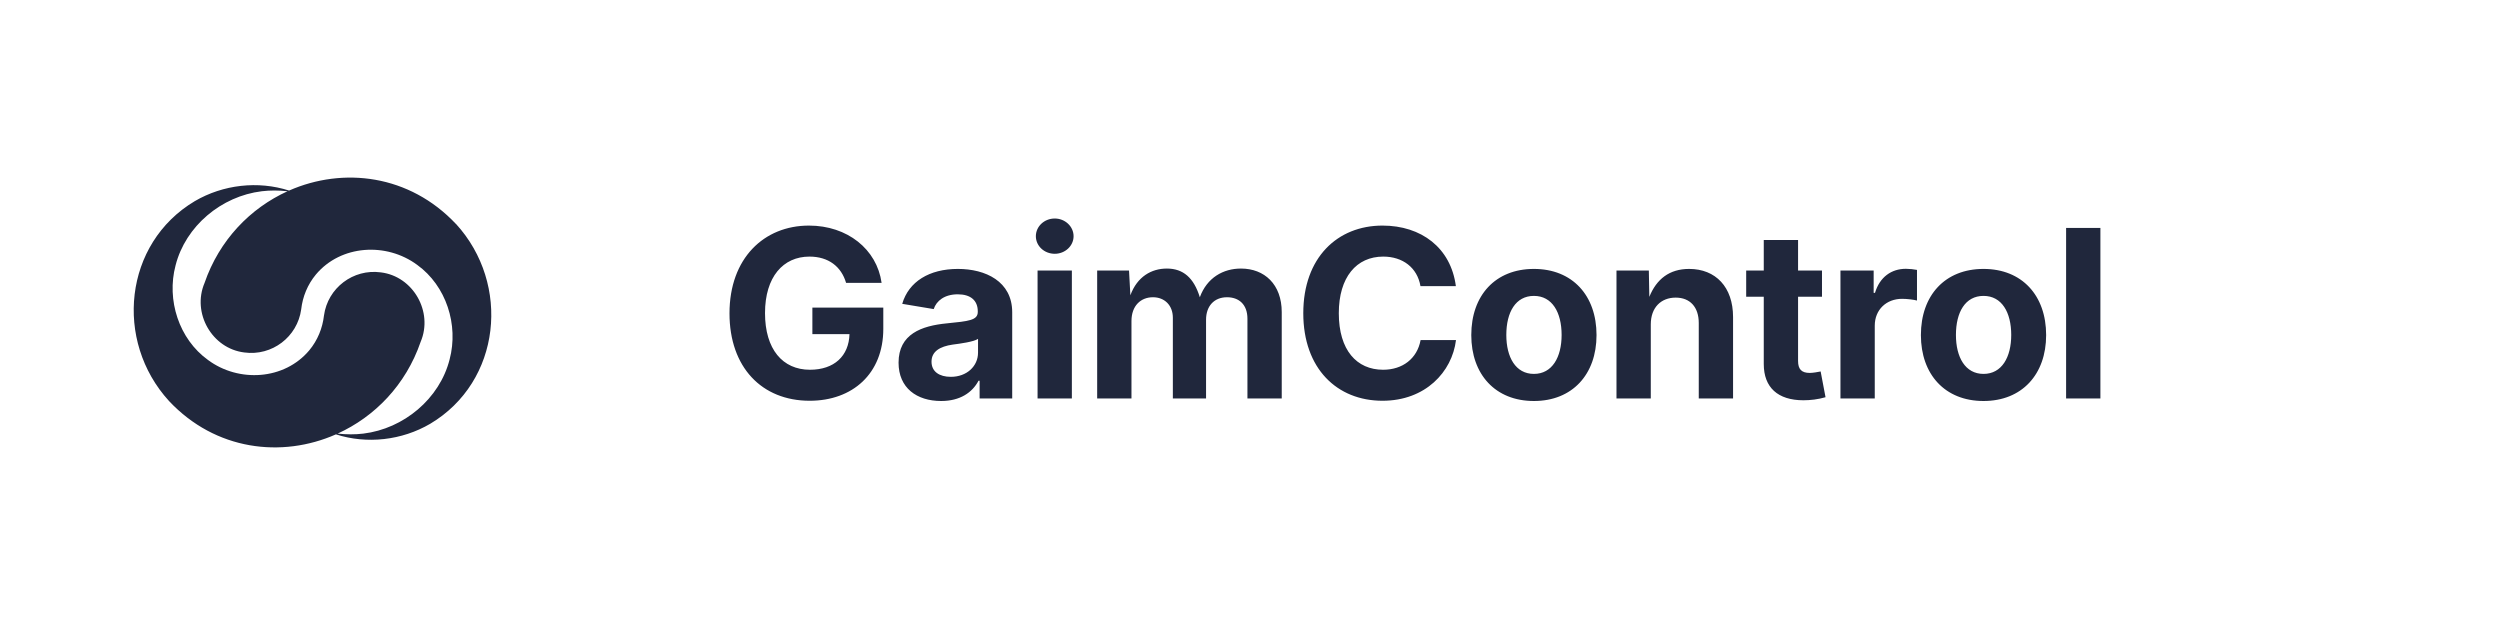
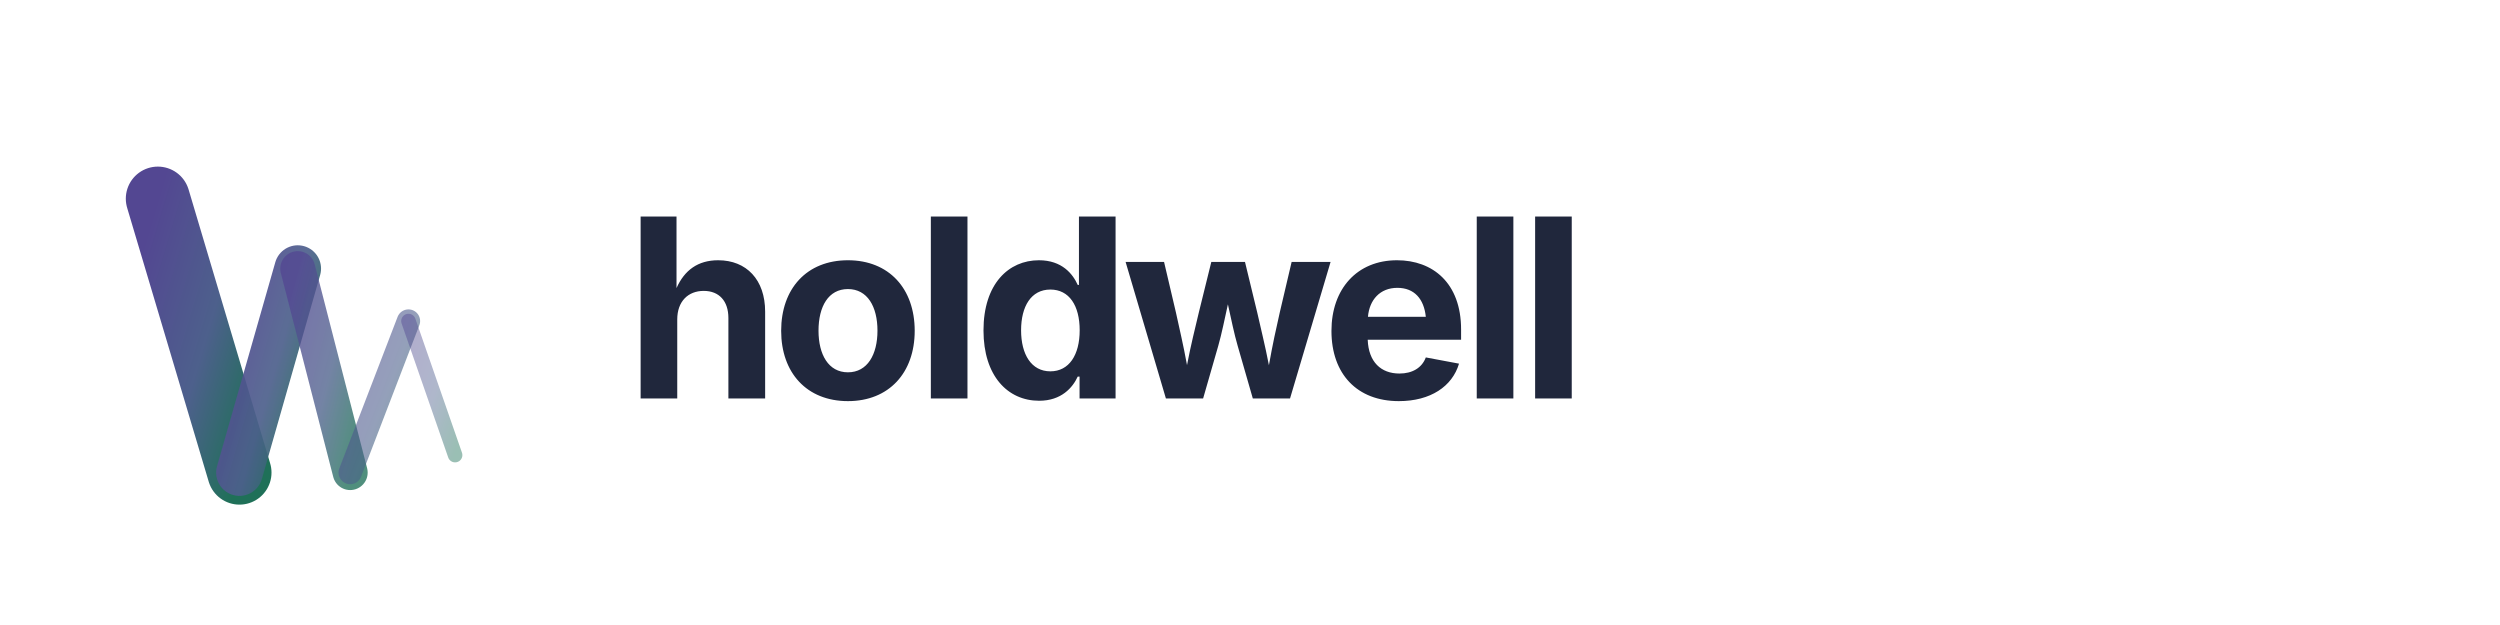
- <svg xmlns="http://www.w3.org/2000/svg" viewBox="0 0 320 80" role="img" aria-label="GaimControl">
+ <svg xmlns="http://www.w3.org/2000/svg" viewBox="0 0 320 80" role="img" aria-label="holdwell">
  <rect width="320" height="80" fill="#FFFFFF" />
-   <g transform="translate(40 40) scale(1.1)">
-     <path fill="#20273C" fill-rule="evenodd" d="m 16.695,-10.299 c -5.42,-5.76 -13.13,-6.66 -19.42,-3.89 -3.61,-1.16 -7.67,-0.7 -10.97,1.23 -8.27,4.92 -9.4,16.26 -3,23.26 5.41,5.76 13.12,6.66 19.42,3.88 3.61,1.16 7.67,0.7 10.97,-1.23 8.27,-4.92 9.4,-16.26 3,-23.26 z m -0.74,15.76 c -1.16,4.58 -5.34,8.06 -10.03,8.63 -0.98,0.12 -1.99,0.11 -3,0 4.31,-1.96 7.93,-5.65 9.66,-10.68 1.48,-3.48 -0.86,-7.62 -4.63,-8.08 -3.22,-0.44 -6.18,1.81 -6.62,5.02 -0.17,1.48 -0.74,2.88 -1.71,4.05 -2.9,3.46 -8.21,3.78 -11.79,1.12 -3.37,-2.43 -4.84,-6.97 -3.77,-11 1.16,-4.58 5.34,-8.06 10.03,-8.63 0.98,-0.12 1.99,-0.11 3,0 -4.31,1.96 -7.93,5.65 -9.66,10.68 -1.48,3.48 0.86,7.62 4.63,8.08 3.22,0.44 6.18,-1.81 6.62,-5.02 0.17,-1.48 0.74,-2.88 1.71,-4.05 2.9,-3.46 8.2,-3.78 11.79,-1.12 3.37,2.43 4.84,6.97 3.77,11 z" />
+   <defs>
+     <linearGradient id="hw-lk-l" x1="0" y1="0" x2="1" y2="1">
+       <stop offset="0" stop-color="#534792" />
+       <stop offset="0.55" stop-color="#4D608C" />
+       <stop offset="1" stop-color="#1F7058" />
+     </linearGradient>
+   </defs>
+   <g transform="translate(12 12) scale(0.373)">
+     <path d="M 22 36 L 50 130" stroke="url(#hw-lk-l)" stroke-width="22" stroke-linecap="round" fill="none" />
+     <path d="M 50 130 L 70 60" stroke="url(#hw-lk-l)" stroke-width="16" stroke-linecap="round" fill="none" opacity="0.92" />
+     <path d="M 70 60 L 88 130" stroke="url(#hw-lk-l)" stroke-width="12" stroke-linecap="round" fill="none" opacity="0.78" />
+     <path d="M 88 130 L 108 78" stroke="url(#hw-lk-l)" stroke-width="8" stroke-linecap="round" fill="none" opacity="0.6" />
+     <path d="M 108 78 L 124 124" stroke="url(#hw-lk-l)" stroke-width="5" stroke-linecap="round" fill="none" opacity="0.45" />
  </g>
-   <text x="92" y="51" font-family="Inter, -apple-system, BlinkMacSystemFont, system-ui, sans-serif" font-weight="700" font-size="30" letter-spacing="-0.5" fill="#20273C">GaimControl</text>
+   <text x="80" y="51" font-family="Inter, -apple-system, BlinkMacSystemFont, system-ui, sans-serif" font-weight="700" font-size="32" letter-spacing="-1.2" fill="#20273C">holdwell</text>
</svg>
